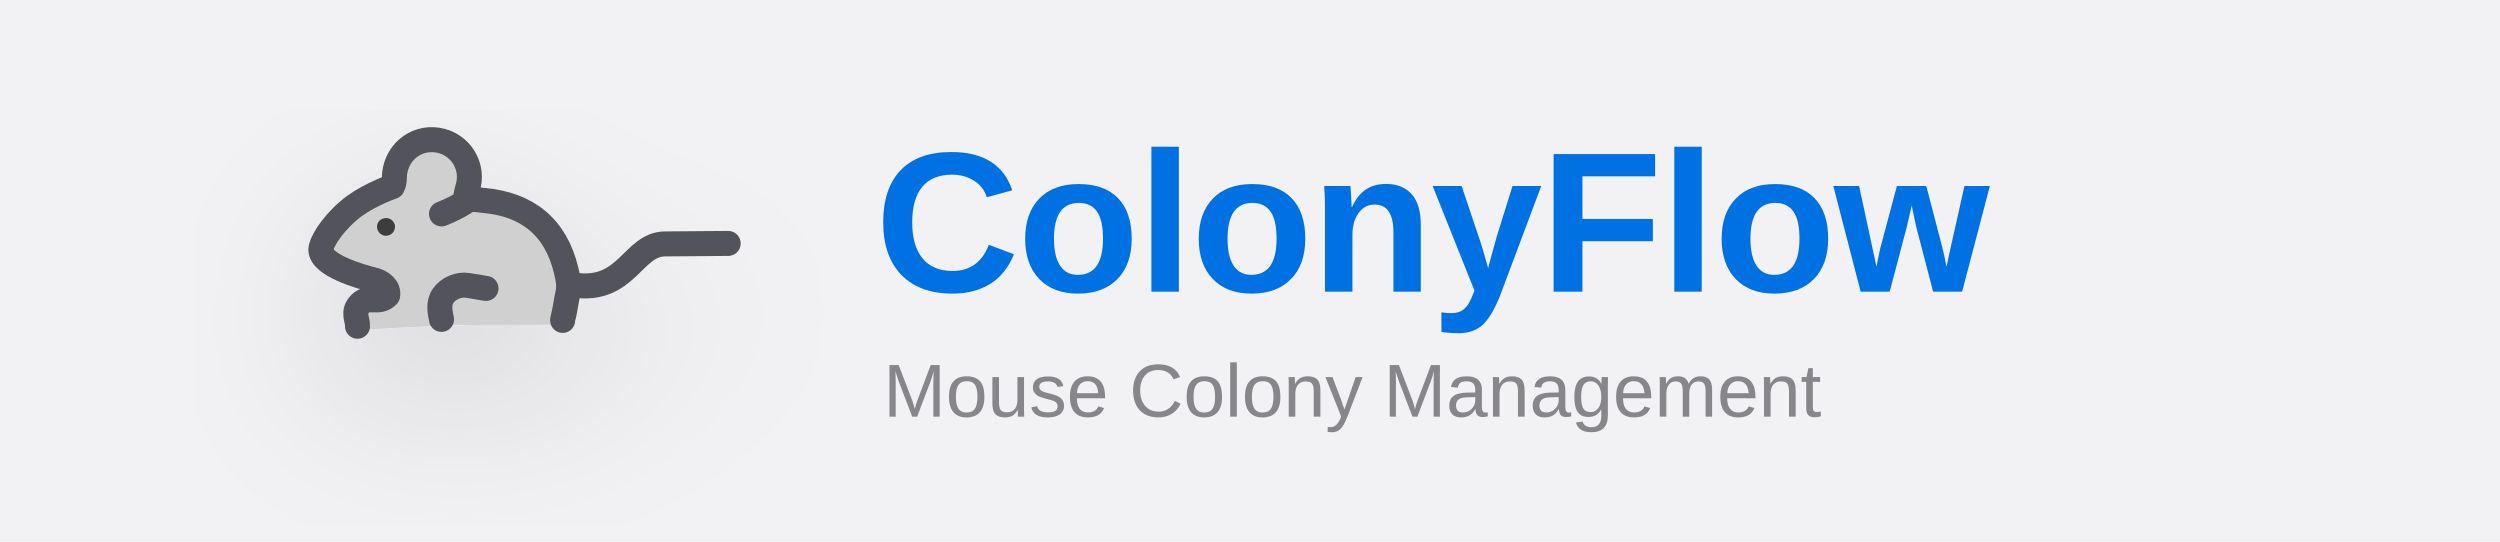
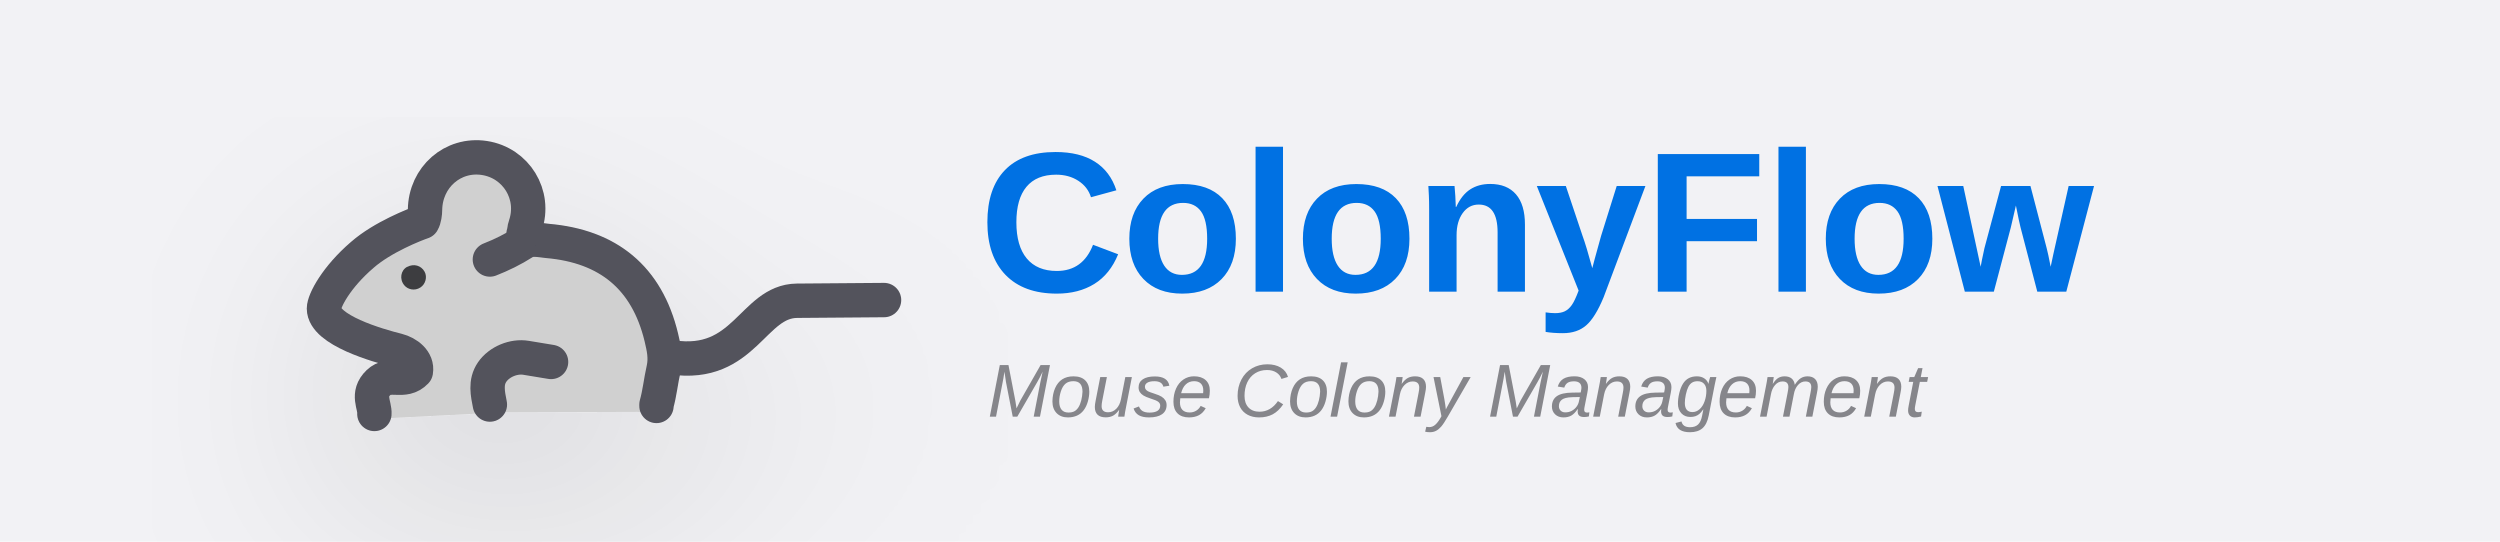
<svg xmlns="http://www.w3.org/2000/svg" viewBox="0 0 1200 260" width="600" height="130" role="img" aria-label="ColonyFlow - Mouse Colony Management">
  <defs>
    <filter id="shadow" x="-30%" y="-50%" width="160%" height="250%">
      <feDropShadow dx="0" dy="4" stdDeviation="5" flood-color="#000000" flood-opacity="0.12" />
    </filter>
  </defs>
  <rect width="1200" height="260" fill="#f2f2f5" />
-   <g transform="translate(150, 63) scale(8)" filter="url(#shadow)">
+   <g transform="translate(150, 70) scale(11)" filter="url(#shadow)">
    <g>
      <g>
        <path fill="#d0d0d0" d="M14.89,11.68c-.23-.01-.46-.07-.72-.07l-5.9.02-4.68.24c-.29.01-.56.1-.8.16-.08-.09-.09-.23-.08-.34.03-.39-.35-.86.18-1.37.5-.48,1.1.07,1.63-.48.07-.47-.37-.81-.8-.92-.89-.22-3.22-.91-3.35-1.85-.04-.29.18-.39.38-.57l2.57-2.23c.46-.4.89-.75,1.49-.96.08-.12.11-.38.11-.53.01-1.42,1.23-2.46,2.59-2.26s2.24,1.6,1.79,2.95c-.04.13-.03.27-.08.36-.1.12-.06.24,0,.38.31-.2.67-.11,1.05-.07,2.64.23,4.33,1.6,4.96,4.2.11.47.21.89.1,1.39-.12.53-.17,1.06-.31,1.55-.04.13-.1.26-.1.4Z" />
        <path fill="#3d3e40" d="M4.14,5.28c.28-.15.6-.06.75.21.13.23.04.55-.18.69-.26.17-.56.08-.7-.09-.23-.27-.16-.66.12-.81Z" />
        <g fill="none" stroke="#52525b" stroke-linecap="round" stroke-linejoin="round" stroke-width="1.5">
          <path d="M24.94,6.73l-3.8.03c-1.94.02-2.27,2.94-5.45,2.47" />
          <path d="M7.74,11.29c-.09-.46-.21-.97.1-1.42s.94-.71,1.48-.62l1.09.18" />
          <path d="M7.74,4.96c.51-.2,1-.44,1.47-.74.31-.2.67-.11,1.05-.07,2.64.23,4.33,1.6,4.96,4.2.11.47.21.89.1,1.39-.12.53-.17,1.06-.31,1.55v.06" />
          <path d="M9.21,3.84c.04-.09.03-.23.08-.36.46-1.35-.41-2.74-1.79-2.95s-2.57.84-2.59,2.26c0,.14-.03.4-.11.53-.32.11-1.74.66-2.63,1.44-1.14.98-1.67,2-1.67,2.34,0,.94,2.33,1.61,3.21,1.83.43.11.88.45.8.92-.53.55-1.13,0-1.63.48-.53.51-.15.98-.18,1.37" />
        </g>
      </g>
    </g>
  </g>
-   <text x="420" y="140" font-family="-apple-system, 'SF Pro Display', 'Helvetica Neue', Arial, sans-serif" font-size="96" font-weight="800" fill="#0071e3" letter-spacing="-1">ColonyFlow</text>
-   <text x="424" y="200" font-family="-apple-system, 'SF Pro Text', 'Helvetica Neue', Arial, sans-serif" font-size="36" font-weight="400" fill="#86868b">Mouse Colony Management</text>
+   <text x="470" y="140" font-family="-apple-system, 'SF Pro Display', 'Helvetica Neue', Arial, sans-serif" font-size="96" font-weight="800" fill="#0071e3" letter-spacing="-1">ColonyFlow</text>
+   <text x="474" y="200" font-style="italic" font-family="-apple-system, 'SF Pro Text', 'Helvetica Neue', Arial, sans-serif" font-size="36" font-weight="400" fill="#86868b">Mouse Colony Management</text>
</svg>
